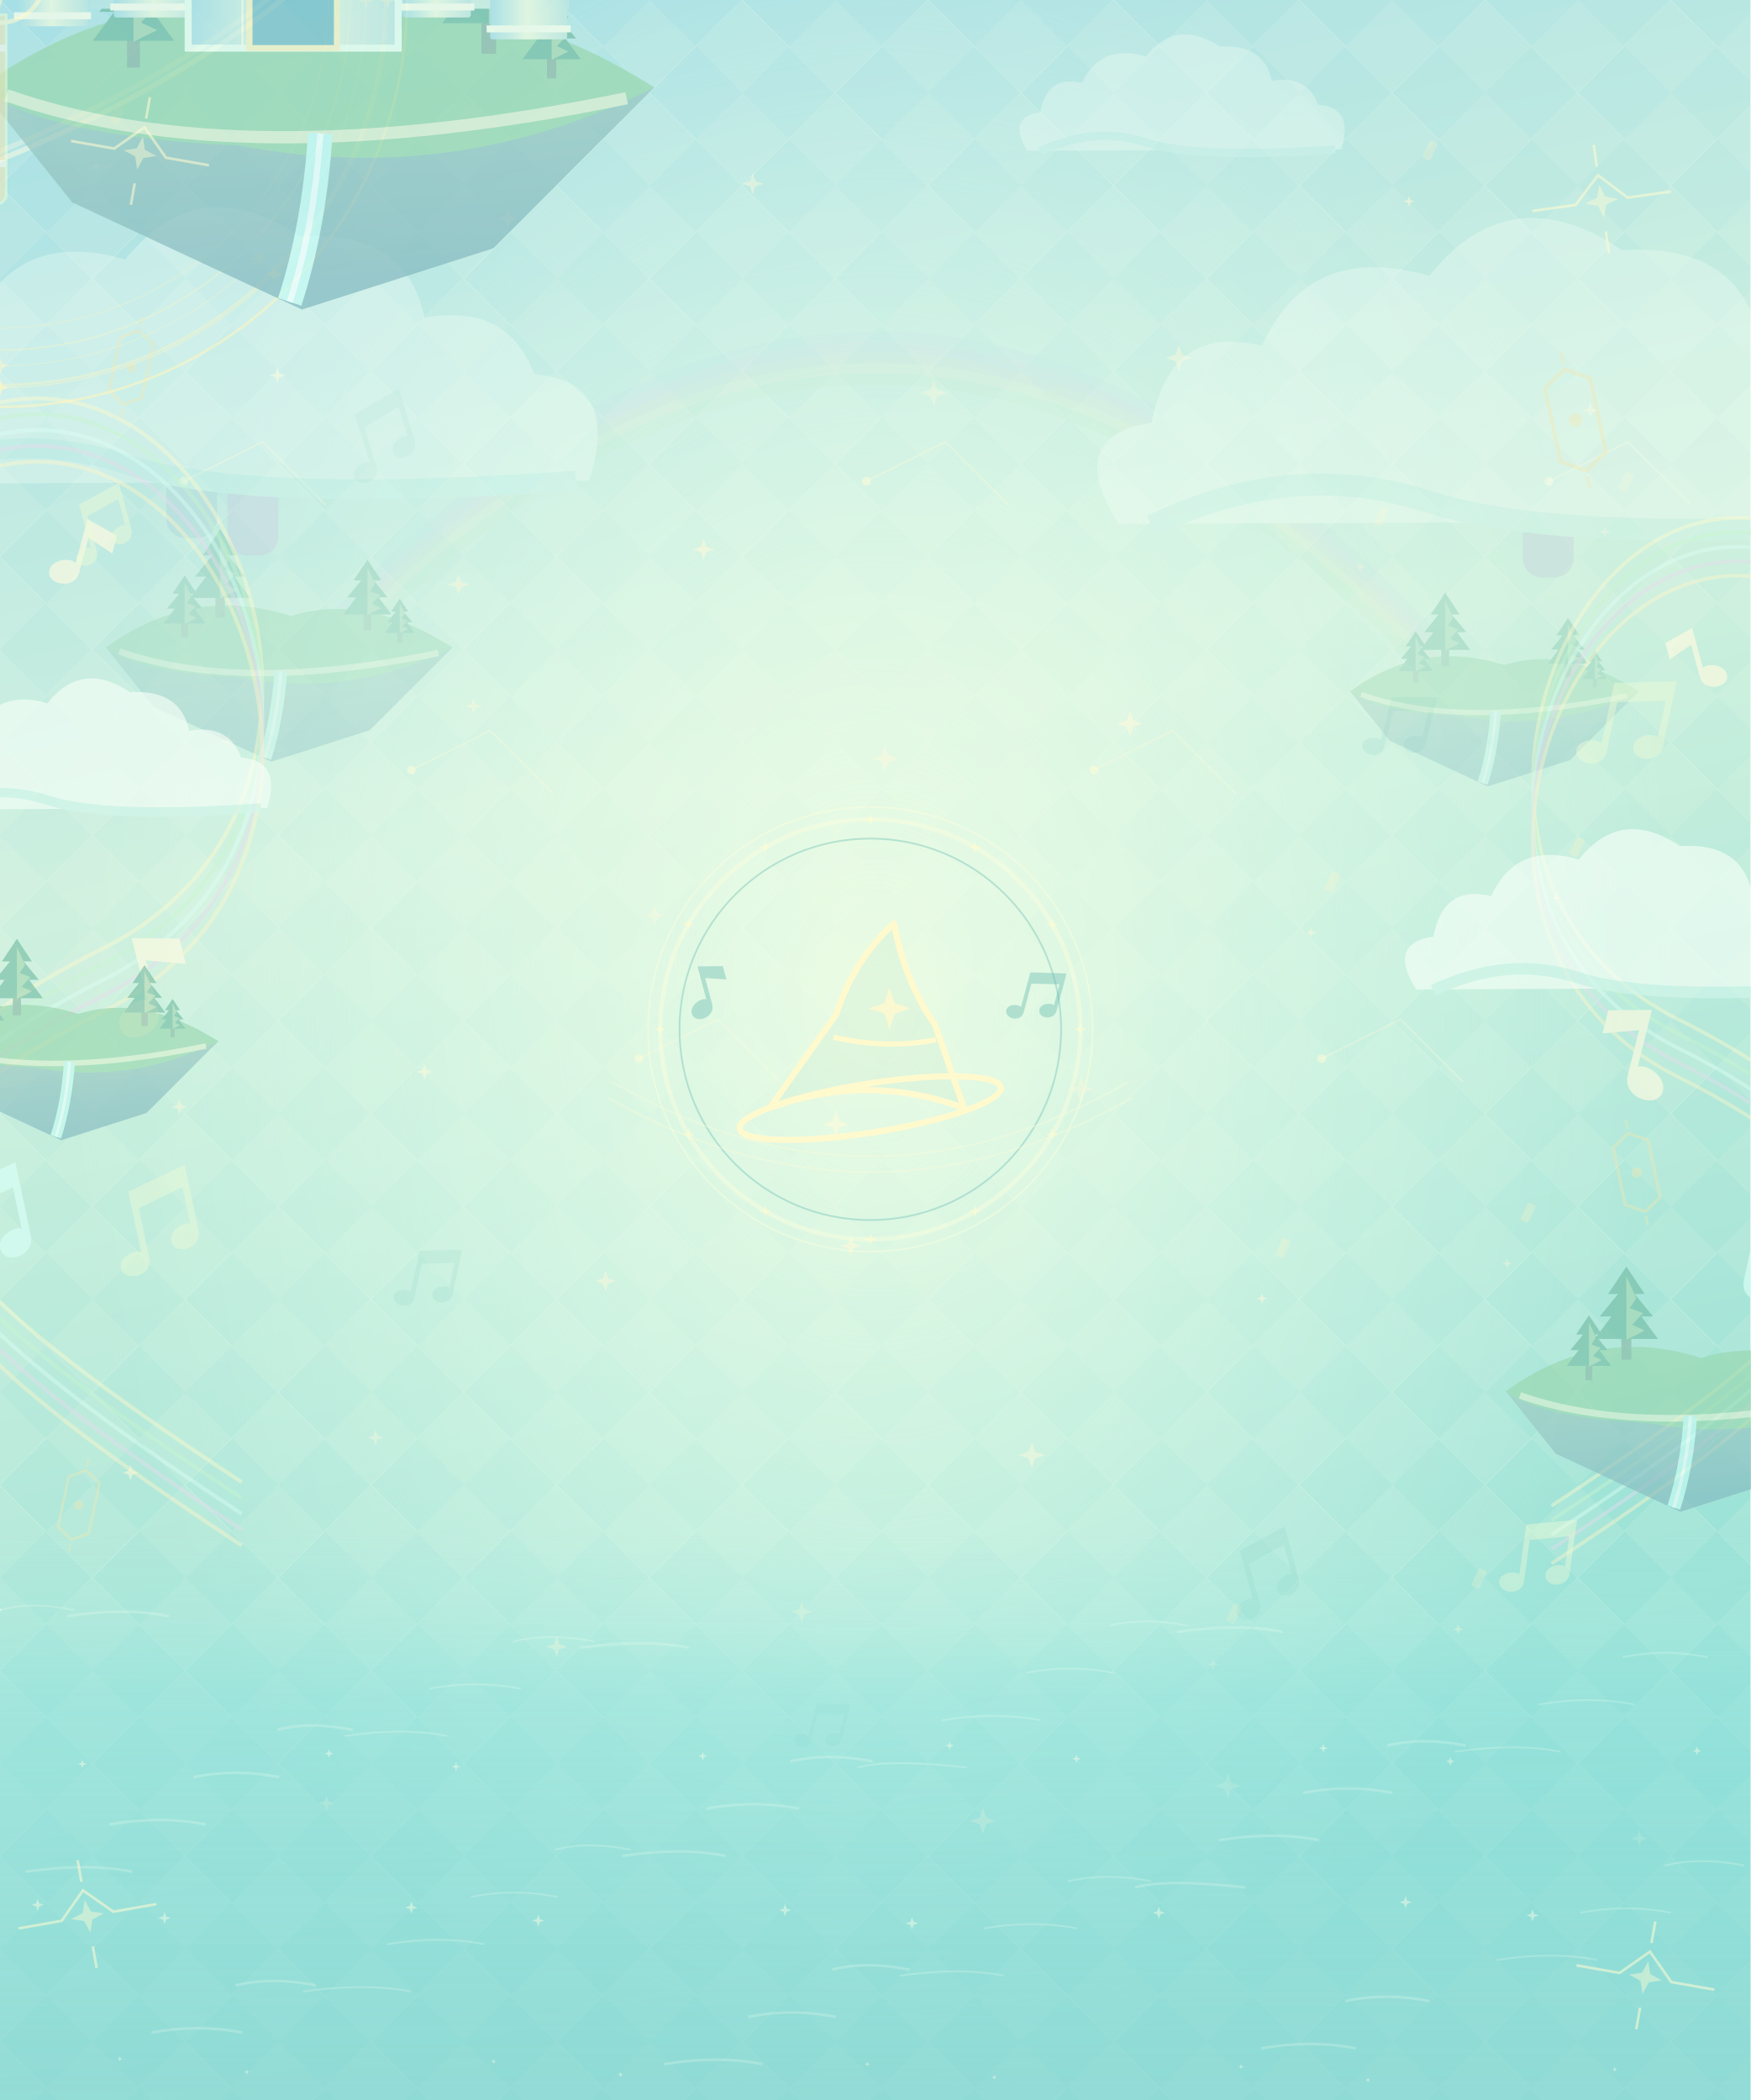
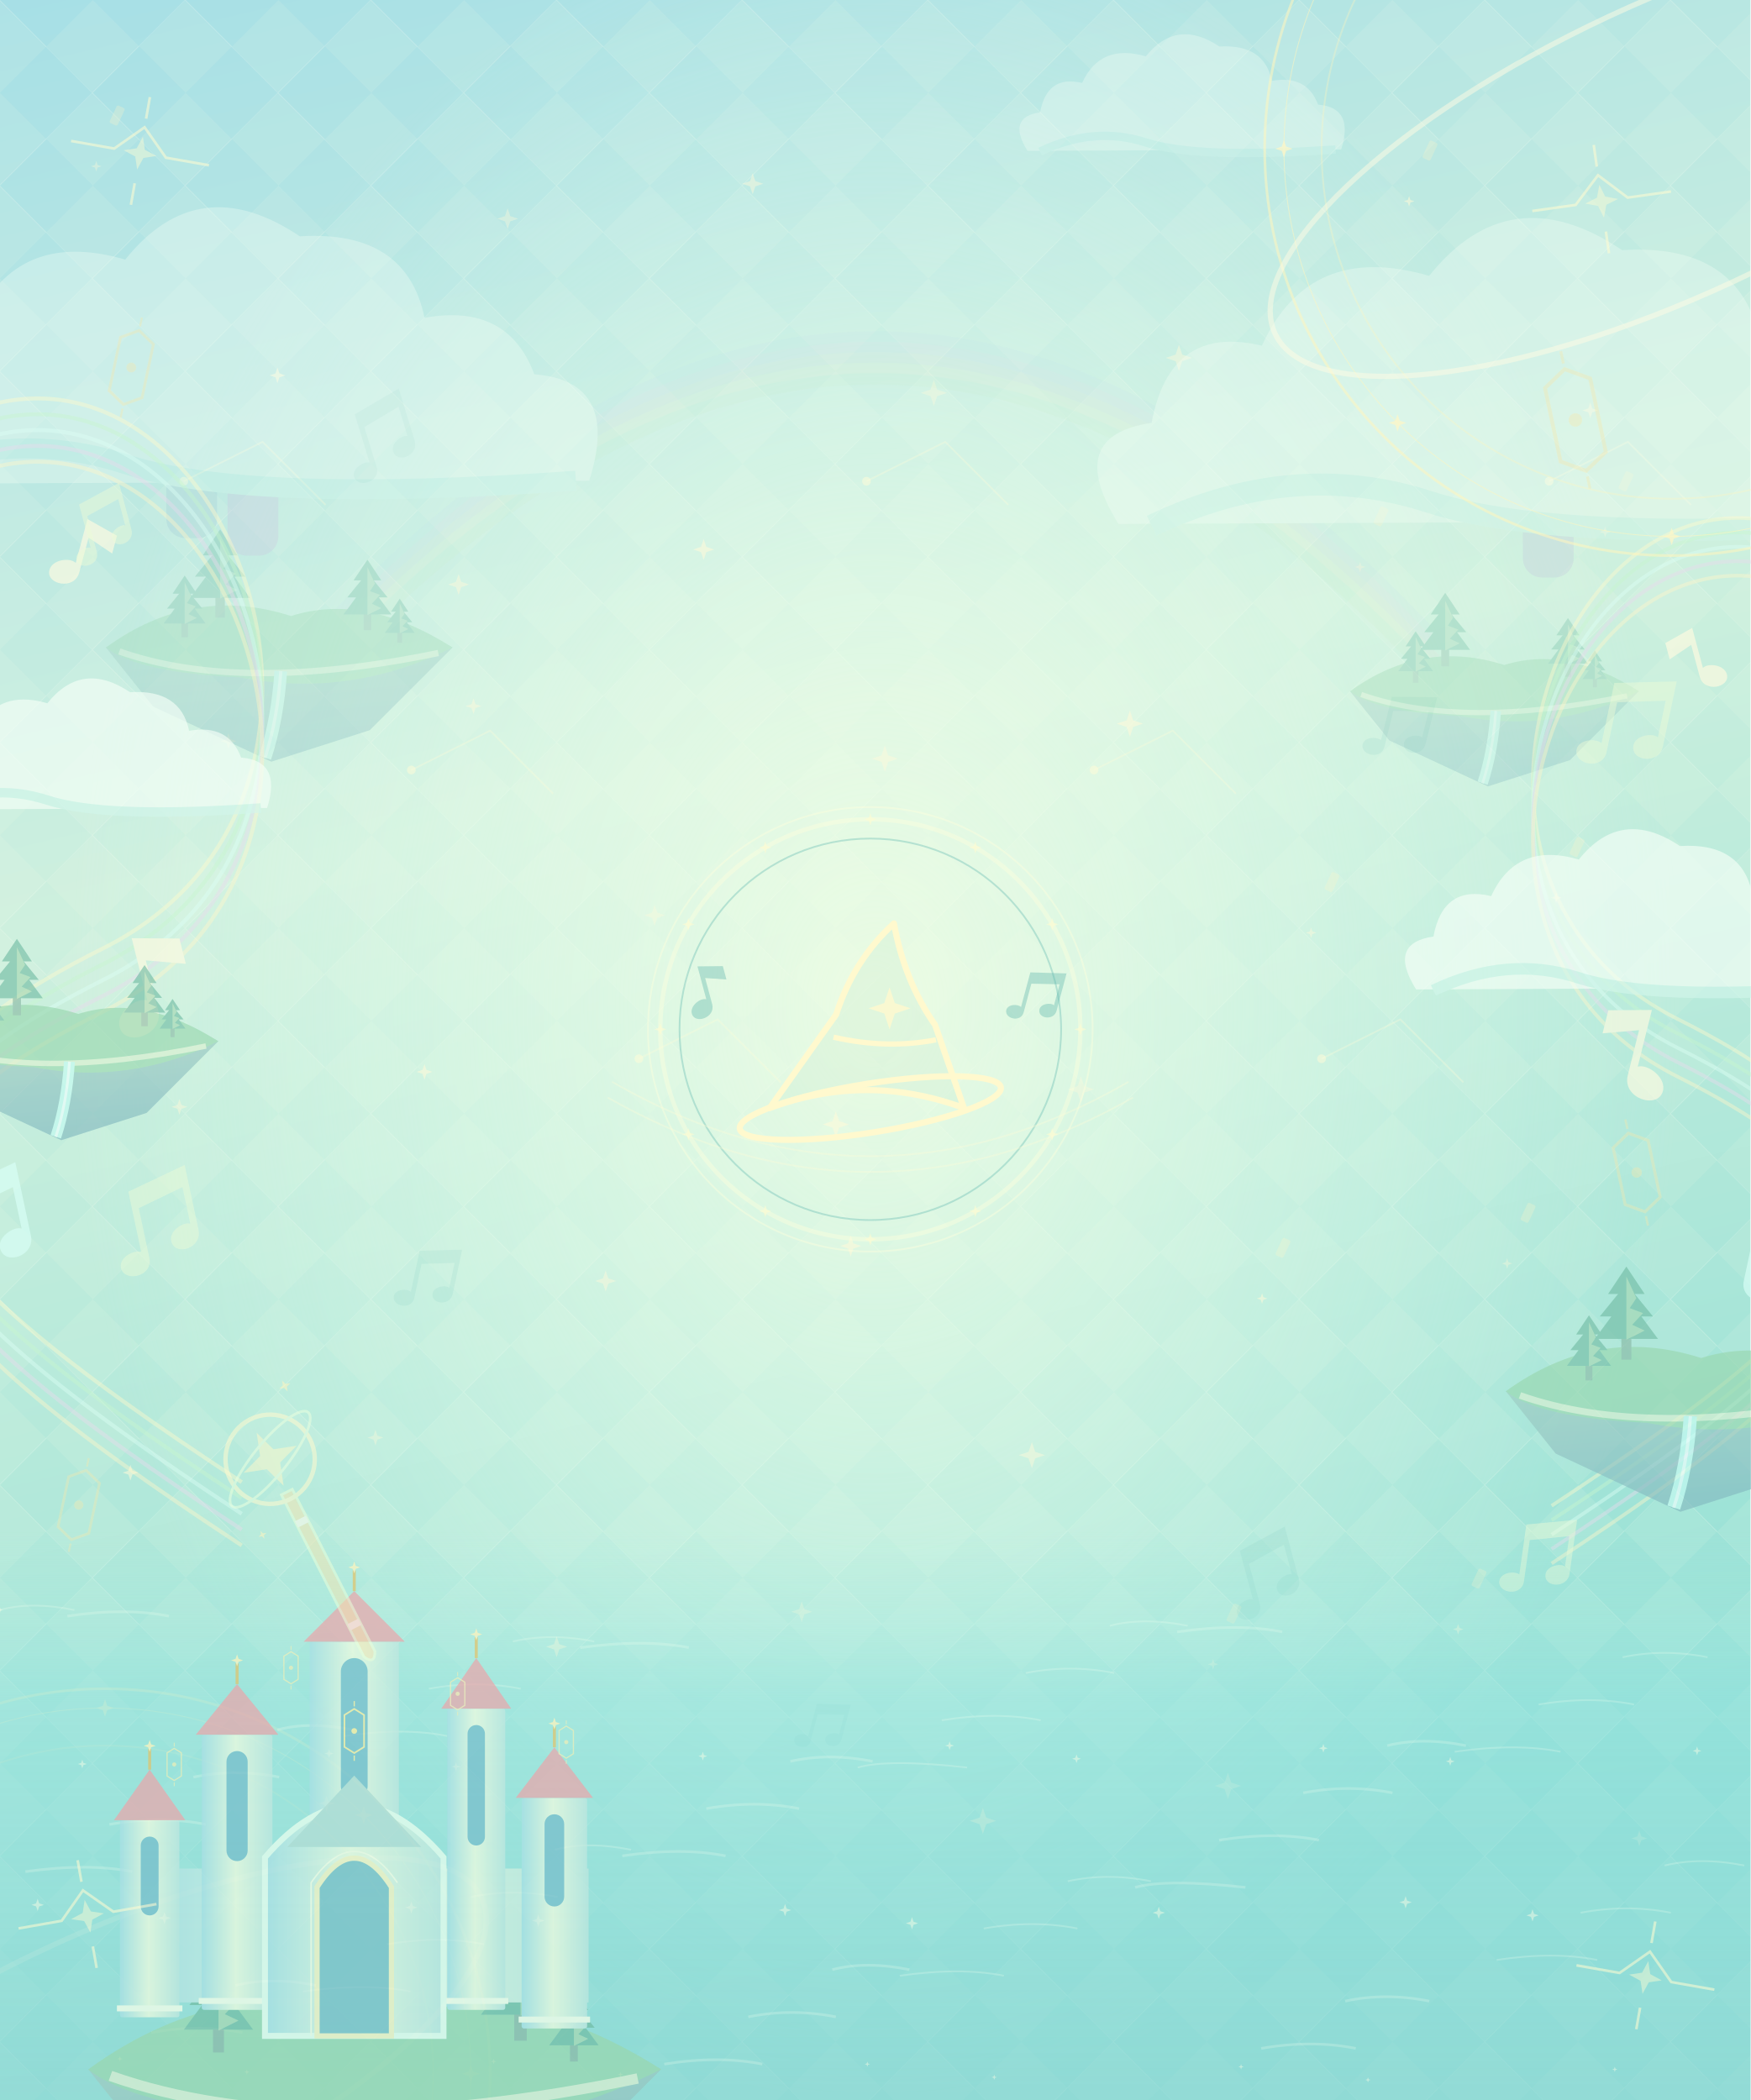
<svg xmlns="http://www.w3.org/2000/svg" viewBox="0 0 2000 2400">
  <defs>
    <linearGradient id="base" x1="0" y1="0" x2=".2" y2="1">
      <stop stop-color="#a6dfe6" />
      <stop offset=".43" stop-color="#cef0de" />
      <stop offset="1" stop-color="#91dfd5" />
    </linearGradient>
    <radialGradient id="haze">
      <stop stop-color="#f5ffe5" stop-opacity=".8" />
      <stop offset="1" stop-color="#e5fff0" stop-opacity="0" />
    </radialGradient>
    <linearGradient id="rock" x2=".2" y2="1">
      <stop stop-color="#a4cfc2" />
      <stop offset="1" stop-color="#82b8bf" />
    </linearGradient>
    <linearGradient id="wall" x2="1" y2="0">
      <stop stop-color="#a8dfe4" />
      <stop offset=".48" stop-color="#f2fcdf" />
      <stop offset="1" stop-color="#bfe7df" />
    </linearGradient>
    <linearGradient id="water" x2="0" y2="1">
      <stop stop-color="#b7f0e4" stop-opacity="0" />
      <stop offset=".3" stop-color="#93e3df" stop-opacity=".5" />
      <stop offset="1" stop-color="#8fd8d5" stop-opacity=".7" />
    </linearGradient>
    <pattern id="diamond" width="150" height="150" patternUnits="userSpaceOnUse" patternTransform="rotate(45)">
      <path d="M0 0H75V75H0ZM75 75H150V150H75Z" fill="#fffbe4" opacity=".09" />
      <path d="M0 0H150V150" fill="none" stroke="#fbfff1" stroke-width="1" opacity=".3" />
    </pattern>
    <g id="star">
      <path d="M0-20 5-5 20 0 5 5 0 20-5 5-20 0-5-5Z" />
    </g>
    <g id="note">
      <path d="M8-48V4C8 26-26 28-27 11-28-2-8-11 1-6V-60L40-50V-28L8-39Z" />
    </g>
    <g id="double-note">
      <path d="M-25-50 38-65V4C38 23 10 26 8 11 6-1 25-8 31-4V-43L-18-31V22C-18 41-47 42-49 27-50 15-32 10-25 14Z" />
    </g>
    <g id="tree">
      <path d="M-6 0V-55H6V0" fill="#8ab9a5" />
      <path d="M-38-25-18-52H-32L-10-79H-22L0-112 22-79H10L32-52H18L38-25Z" fill="#72bca4" />
      <path d="M0-100V-24L22-35 7-42 20-56 4-62 12-74Z" fill="#a6d7b2" />
    </g>
    <g id="rune">
      <path d="M0-54 24-39V39L0 54-24 39V-39Z" fill="none" stroke="currentColor" stroke-width="4" />
      <circle r="7" fill="currentColor" />
      <path d="M0-73V-60M0 60V73" stroke="currentColor" stroke-width="3" />
    </g>
  </defs>
  <g id="paper">
    <rect width="2000" height="2400" fill="url(#base)" />
    <rect width="2000" height="2400" fill="url(#diamond)" />
    <ellipse cx="1000" cy="1150" rx="920" ry="1250" fill="url(#haze)" />
  </g>
  <g id="pattern">
    <use href="#star" transform="translate(110 190) rotate(0) scale(0.3)" fill="#fff9d9" opacity="0.35" />
    <rect x="134" y="120" width="10" height="22" rx="2" fill="#faf4c8" opacity=".28" transform="rotate(25 134 120)" />
    <use href="#star" transform="translate(541 807) rotate(0) scale(0.45)" fill="#fff9d9" opacity="0.45" />
    <use href="#star" transform="translate(972 1424) rotate(0) scale(0.6)" fill="#fff9d9" opacity="0.55" />
    <use href="#star" transform="translate(1403 2041) rotate(0) scale(0.75)" fill="#fff9d9" opacity="0.35" />
    <use href="#star" transform="translate(1834 608) rotate(0) scale(0.3)" fill="#fff9d9" opacity="0.45" />
    <rect x="1858" y="538" width="10" height="22" rx="2" fill="#faf4c8" opacity=".28" transform="rotate(25 1858 538)" />
    <use href="#star" transform="translate(485 1225) rotate(0) scale(0.45)" fill="#fff9d9" opacity="0.55" />
    <use href="#star" transform="translate(916 1842) rotate(0) scale(0.6)" fill="#fff9d9" opacity="0.35" />
    <use href="#star" transform="translate(1347 409) rotate(0) scale(0.75)" fill="#fff9d9" opacity="0.45" />
    <use href="#star" transform="translate(1778 1026) rotate(0) scale(0.3)" fill="#fff9d9" opacity="0.55" />
    <rect x="1802" y="956" width="10" height="22" rx="2" fill="#faf4c8" opacity=".28" transform="rotate(25 1802 956)" />
    <use href="#star" transform="translate(429 1643) rotate(0) scale(0.45)" fill="#fff9d9" opacity="0.35" />
    <use href="#star" transform="translate(860 210) rotate(0) scale(0.6)" fill="#fff9d9" opacity="0.45" />
    <use href="#star" transform="translate(1291 827) rotate(0) scale(0.75)" fill="#fff9d9" opacity="0.55" />
    <use href="#star" transform="translate(1722 1444) rotate(0) scale(0.3)" fill="#fff9d9" opacity="0.35" />
    <rect x="1746" y="1374" width="10" height="22" rx="2" fill="#faf4c8" opacity=".28" transform="rotate(25 1746 1374)" />
    <use href="#star" transform="translate(373 2061) rotate(0) scale(0.45)" fill="#fff9d9" opacity="0.45" />
    <use href="#star" transform="translate(804 628) rotate(0) scale(0.6)" fill="#fff9d9" opacity="0.55" />
    <use href="#star" transform="translate(1235 1245) rotate(0) scale(0.75)" fill="#fff9d9" opacity="0.35" />
    <use href="#star" transform="translate(1666 1862) rotate(0) scale(0.3)" fill="#fff9d9" opacity="0.45" />
    <rect x="1690" y="1792" width="10" height="22" rx="2" fill="#faf4c8" opacity=".28" transform="rotate(25 1690 1792)" />
    <use href="#star" transform="translate(317 429) rotate(0) scale(0.45)" fill="#fff9d9" opacity="0.55" />
    <use href="#star" transform="translate(748 1046) rotate(0) scale(0.6)" fill="#fff9d9" opacity="0.35" />
    <use href="#star" transform="translate(1179 1663) rotate(0) scale(0.75)" fill="#fff9d9" opacity="0.45" />
    <use href="#star" transform="translate(1610 230) rotate(0) scale(0.3)" fill="#fff9d9" opacity="0.55" />
    <rect x="1634" y="160" width="10" height="22" rx="2" fill="#faf4c8" opacity=".28" transform="rotate(25 1634 160)" />
    <use href="#star" transform="translate(261 847) rotate(0) scale(0.45)" fill="#fff9d9" opacity="0.35" />
    <use href="#star" transform="translate(692 1464) rotate(0) scale(0.6)" fill="#fff9d9" opacity="0.45" />
    <use href="#star" transform="translate(1123 2081) rotate(0) scale(0.75)" fill="#fff9d9" opacity="0.55" />
    <use href="#star" transform="translate(1554 648) rotate(0) scale(0.3)" fill="#fff9d9" opacity="0.35" />
    <rect x="1578" y="578" width="10" height="22" rx="2" fill="#faf4c8" opacity=".28" transform="rotate(25 1578 578)" />
    <use href="#star" transform="translate(205 1265) rotate(0) scale(0.45)" fill="#fff9d9" opacity="0.45" />
    <use href="#star" transform="translate(636 1882) rotate(0) scale(0.6)" fill="#fff9d9" opacity="0.55" />
    <use href="#star" transform="translate(1067 449) rotate(0) scale(0.75)" fill="#fff9d9" opacity="0.35" />
    <use href="#star" transform="translate(1498 1066) rotate(0) scale(0.3)" fill="#fff9d9" opacity="0.45" />
    <rect x="1522" y="996" width="10" height="22" rx="2" fill="#faf4c8" opacity=".28" transform="rotate(25 1522 996)" />
    <use href="#star" transform="translate(149 1683) rotate(0) scale(0.45)" fill="#fff9d9" opacity="0.55" />
    <use href="#star" transform="translate(580 250) rotate(0) scale(0.6)" fill="#fff9d9" opacity="0.35" />
    <use href="#star" transform="translate(1011 867) rotate(0) scale(0.75)" fill="#fff9d9" opacity="0.45" />
    <use href="#star" transform="translate(1442 1484) rotate(0) scale(0.3)" fill="#fff9d9" opacity="0.55" />
    <rect x="1466" y="1414" width="10" height="22" rx="2" fill="#faf4c8" opacity=".28" transform="rotate(25 1466 1414)" />
    <use href="#star" transform="translate(1873 2101) rotate(0) scale(0.45)" fill="#fff9d9" opacity="0.35" />
    <use href="#star" transform="translate(524 668) rotate(0) scale(0.6)" fill="#fff9d9" opacity="0.45" />
    <use href="#star" transform="translate(955 1285) rotate(0) scale(0.75)" fill="#fff9d9" opacity="0.55" />
    <use href="#star" transform="translate(1386 1902) rotate(0) scale(0.3)" fill="#fff9d9" opacity="0.35" />
    <rect x="1410" y="1832" width="10" height="22" rx="2" fill="#faf4c8" opacity=".28" transform="rotate(25 1410 1832)" />
    <use href="#star" transform="translate(1817 469) rotate(0) scale(0.45)" fill="#fff9d9" opacity="0.45" />
    <use href="#double-note" transform="translate(440 510) rotate(-17) scale(0.9)" fill="#66b9b5" opacity=".12" />
    <use href="#double-note" transform="translate(1600 840) rotate(14) scale(0.8)" fill="#66b9b5" opacity=".12" />
    <use href="#double-note" transform="translate(490 1470) rotate(12) scale(0.75)" fill="#66b9b5" opacity=".12" />
    <use href="#double-note" transform="translate(1450 1810) rotate(-15) scale(0.9)" fill="#66b9b5" opacity=".12" />
    <use href="#double-note" transform="translate(940 1980) rotate(15) scale(0.6)" fill="#66b9b5" opacity=".12" />
    <path d="M210 550l90-45 72 72" fill="none" stroke="#fffbd7" stroke-width="2" opacity=".3" />
    <circle cx="210" cy="550" r="5" fill="#fffbd7" opacity=".5" />
    <path d="M470 880l90-45 72 72" fill="none" stroke="#fffbd7" stroke-width="2" opacity=".3" />
    <circle cx="470" cy="880" r="5" fill="#fffbd7" opacity=".5" />
    <path d="M730 1210l90-45 72 72" fill="none" stroke="#fffbd7" stroke-width="2" opacity=".3" />
    <circle cx="730" cy="1210" r="5" fill="#fffbd7" opacity=".5" />
    <path d="M990 550l90-45 72 72" fill="none" stroke="#fffbd7" stroke-width="2" opacity=".3" />
    <circle cx="990" cy="550" r="5" fill="#fffbd7" opacity=".5" />
    <path d="M1250 880l90-45 72 72" fill="none" stroke="#fffbd7" stroke-width="2" opacity=".3" />
    <circle cx="1250" cy="880" r="5" fill="#fffbd7" opacity=".5" />
    <path d="M1510 1210l90-45 72 72" fill="none" stroke="#fffbd7" stroke-width="2" opacity=".3" />
    <circle cx="1510" cy="1210" r="5" fill="#fffbd7" opacity=".5" />
    <path d="M1770 550l90-45 72 72" fill="none" stroke="#fffbd7" stroke-width="2" opacity=".3" />
    <circle cx="1770" cy="550" r="5" fill="#fffbd7" opacity=".5" />
  </g>
  <g id="atmosphere" opacity=".32">
    <g id="distant-rainbow" fill="none" opacity=".32">
      <path d="M360 730Q1000 40 1640 730" stroke="#b9d8ee" stroke-width="13" />
      <path d="M360 742Q1000 52 1640 742" stroke="#d6c9e8" stroke-width="13" />
      <path d="M360 754Q1000 64 1640 754" stroke="#f1d0d3" stroke-width="13" />
      <path d="M360 766Q1000 76 1640 766" stroke="#fff3bb" stroke-width="13" />
      <path d="M360 778Q1000 88 1640 778" stroke="#cbe8bd" stroke-width="13" />
    </g>
    <g id="garden-pillar-1740">
      <rect x="1740" y="360" width="58" height="300" rx="22" fill="#c2c8dc" />
      <ellipse cx="1769" cy="368" rx="29" ry="14" fill="#c4efc5" />
      <path d="M1757 405q12 18 24 0" fill="none" stroke="#86b6b5" stroke-width="4" stroke-linecap="round" />
    </g>
    <g id="garden-pillar-260">
      <rect x="260" y="425" width="58" height="210" rx="22" fill="#c8c7de" />
      <ellipse cx="289" cy="433" rx="29" ry="14" fill="#c4efc5" />
      <path d="M277 470q12 18 24 0" fill="none" stroke="#86b6b5" stroke-width="4" stroke-linecap="round" />
    </g>
    <g id="garden-pillar-190">
      <rect x="190" y="345" width="58" height="270" rx="22" fill="#a4ccd7" />
      <ellipse cx="219" cy="353" rx="29" ry="14" fill="#c4efc5" />
      <path d="M207 390q12 18 24 0" fill="none" stroke="#86b6b5" stroke-width="4" stroke-linecap="round" />
    </g>
    <g transform="translate(240 500) scale(1.9)">
      <path d="M-220 28Q-250-20-202-27Q-192-81-142-69Q-116-126-51-107Q-7-162 54-121Q118-125 129-72Q179-81 195-38Q247-34 228 26Z" fill="#f5fff7" />
      <path d="M-202 29Q-125-8-51 16T220 26" fill="none" stroke="#d1f6eb" stroke-width="12" />
    </g>
    <g transform="translate(1740 540) scale(2.1)">
      <path d="M-220 28Q-250-20-202-27Q-192-81-142-69Q-116-126-51-107Q-7-162 54-121Q118-125 129-72Q179-81 195-38Q247-34 228 26Z" fill="#f5fff7" />
      <path d="M-202 29Q-125-8-51 16T220 26" fill="none" stroke="#d1f6eb" stroke-width="12" />
    </g>
    <g transform="translate(1350 150) scale(0.8)">
      <path d="M-220 28Q-250-20-202-27Q-192-81-142-69Q-116-126-51-107Q-7-162 54-121Q118-125 129-72Q179-81 195-38Q247-34 228 26Z" fill="#f5fff7" />
      <path d="M-202 29Q-125-8-51 16T220 26" fill="none" stroke="#d1f6eb" stroke-width="12" />
    </g>
    <g transform="translate(310 740) scale(0.9)">
      <path d="M-210 0Q-95-25 10-20Q160-42 230 0L125 105 0 145-150 75Z" fill="url(#rock)" />
      <path d="M-210 0Q-100-80 25-40Q120-70 230 0Q100 65-40 38Q-170 32-210 0Z" fill="#98d7ae" />
      <path d="M-193 5Q-40 59 212 7" fill="none" stroke="#dbefd0" stroke-width="8" />
      <use href="#tree" transform="translate(-110 -13) rotate(0) scale(0.7)" />
      <use href="#tree" transform="translate(-65 -38) rotate(0) scale(1)" />
      <use href="#tree" transform="translate(122 -22) rotate(0) scale(0.8)" />
      <use href="#tree" transform="translate(163 -6) rotate(0) scale(0.5)" />
      <path d="M12 30Q8 91-8 140" fill="none" stroke="#c4faf2" stroke-width="16" />
      <path d="M12 30Q8 91-8 140" fill="none" stroke="#f0ffff" stroke-width="4" />
    </g>
    <g transform="translate(1700 790) scale(0.75)">
      <path d="M-210 0Q-95-25 10-20Q160-42 230 0L125 105 0 145-150 75Z" fill="url(#rock)" />
      <path d="M-210 0Q-100-80 25-40Q120-70 230 0Q100 65-40 38Q-170 32-210 0Z" fill="#98d7ae" />
      <path d="M-193 5Q-40 59 212 7" fill="none" stroke="#dbefd0" stroke-width="8" />
      <use href="#tree" transform="translate(-110 -13) rotate(0) scale(0.7)" />
      <use href="#tree" transform="translate(-65 -38) rotate(0) scale(1)" />
      <use href="#tree" transform="translate(122 -22) rotate(0) scale(0.8)" />
      <use href="#tree" transform="translate(163 -6) rotate(0) scale(0.5)" />
      <path d="M12 30Q8 91-8 140" fill="none" stroke="#c4faf2" stroke-width="16" />
      <path d="M12 30Q8 91-8 140" fill="none" stroke="#f0ffff" stroke-width="4" />
    </g>
  </g>
  <g id="ribbons" opacity=".66">
    <g transform="translate(5 530) scale(1.13 1.13)">
      <path d="M-120 0C180 -260 440 320 100 490S-110 800 240 1030" fill="none" stroke="#fff9cb" stroke-width="4" opacity=".65" />
      <path d="M-120 16C180 -244 440 336 100 506S-110 816 240 1046" fill="none" stroke="#c6f6cd" stroke-width="4" opacity=".65" />
      <path d="M-120 32C180 -228 440 352 100 522S-110 832 240 1062" fill="none" stroke="#dcfff5" stroke-width="4" opacity=".65" />
      <path d="M-120 48C180 -212 440 368 100 538S-110 848 240 1078" fill="none" stroke="#e8d9ed" stroke-width="4" opacity=".65" />
      <path d="M-120 64C180 -196 440 384 100 554S-110 864 240 1094" fill="none" stroke="#fff5c7" stroke-width="4" opacity=".65" />
      <use href="#note" transform="translate(70 105) rotate(15) scale(0.85)" fill="#fffbe0" />
      <use href="#note" transform="translate(145 550) rotate(-14) scale(1.2)" fill="#fffbe0" />
      <use href="#double-note" transform="translate(-15 785) rotate(-12) scale(1.1)" fill="#d9fff7" />
    </g>
    <g transform="translate(2020 660) scale(-1.03 1.03)">
      <path d="M-120 0C180 -260 440 320 100 490S-110 800 240 1030" fill="none" stroke="#fff9cb" stroke-width="4" opacity=".65" />
      <path d="M-120 16C180 -244 440 336 100 506S-110 816 240 1046" fill="none" stroke="#c6f6cd" stroke-width="4" opacity=".65" />
      <path d="M-120 32C180 -228 440 352 100 522S-110 832 240 1062" fill="none" stroke="#dcfff5" stroke-width="4" opacity=".65" />
      <path d="M-120 48C180 -212 440 368 100 538S-110 848 240 1078" fill="none" stroke="#e8d9ed" stroke-width="4" opacity=".65" />
      <path d="M-120 64C180 -196 440 384 100 554S-110 864 240 1094" fill="none" stroke="#fff5c7" stroke-width="4" opacity=".65" />
      <use href="#note" transform="translate(70 105) rotate(15) scale(0.85)" fill="#fffbe0" />
      <use href="#note" transform="translate(145 550) rotate(-14) scale(1.2)" fill="#fffbe0" />
      <use href="#double-note" transform="translate(-15 785) rotate(-12) scale(1.1)" fill="#d9fff7" />
    </g>
  </g>
  <g id="edge-magic" opacity=".64">
    <g id="floating-note-120">
      <use href="#double-note" transform="translate(120 610) rotate(-15) scale(0.8)" fill="#edfbd7" opacity=".72" />
    </g>
    <g id="floating-note-1860">
      <use href="#double-note" transform="translate(1860 840) rotate(12) scale(1.1)" fill="#edfbd7" opacity=".72" />
    </g>
    <g id="floating-note-185">
      <use href="#double-note" transform="translate(185 1410) rotate(-12) scale(1.1)" fill="#edfbd7" opacity=".72" />
    </g>
    <g id="floating-note-1760">
      <use href="#double-note" transform="translate(1760 1790) rotate(8) scale(0.9)" fill="#edfbd7" opacity=".72" />
    </g>
    <use href="#rune" transform="translate(150 420) rotate(12) scale(0.8)" color="#f7e9ac" opacity=".58" />
    <use href="#rune" transform="translate(1800 480) rotate(-12) scale(1.1)" color="#f7e9ac" opacity=".58" />
    <use href="#rune" transform="translate(90 1720) rotate(12) scale(0.75)" color="#f7e9ac" opacity=".58" />
    <use href="#rune" transform="translate(1870 1340) rotate(-12) scale(0.85)" color="#f7e9ac" opacity=".58" />
    <g transform="translate(70 1190) scale(0.78)">
      <path d="M-210 0Q-95-25 10-20Q160-42 230 0L125 105 0 145-150 75Z" fill="url(#rock)" />
      <path d="M-210 0Q-100-80 25-40Q120-70 230 0Q100 65-40 38Q-170 32-210 0Z" fill="#98d7ae" />
      <path d="M-193 5Q-40 59 212 7" fill="none" stroke="#dbefd0" stroke-width="8" />
      <use href="#tree" transform="translate(-110 -13) rotate(0) scale(0.7)" />
      <use href="#tree" transform="translate(-65 -38) rotate(0) scale(1)" />
      <use href="#tree" transform="translate(122 -22) rotate(0) scale(0.8)" />
      <use href="#tree" transform="translate(163 -6) rotate(0) scale(0.5)" />
      <path d="M12 30Q8 91-8 140" fill="none" stroke="#c4faf2" stroke-width="16" />
      <path d="M12 30Q8 91-8 140" fill="none" stroke="#f0ffff" stroke-width="4" />
    </g>
    <g transform="translate(1920 1590) scale(0.95)">
      <path d="M-210 0Q-95-25 10-20Q160-42 230 0L125 105 0 145-150 75Z" fill="url(#rock)" />
      <path d="M-210 0Q-100-80 25-40Q120-70 230 0Q100 65-40 38Q-170 32-210 0Z" fill="#98d7ae" />
      <path d="M-193 5Q-40 59 212 7" fill="none" stroke="#dbefd0" stroke-width="8" />
      <use href="#tree" transform="translate(-110 -13) rotate(0) scale(0.7)" />
      <use href="#tree" transform="translate(-65 -38) rotate(0) scale(1)" />
      <use href="#tree" transform="translate(122 -22) rotate(0) scale(0.8)" />
      <use href="#tree" transform="translate(163 -6) rotate(0) scale(0.5)" />
      <path d="M12 30Q8 91-8 140" fill="none" stroke="#c4faf2" stroke-width="16" />
      <path d="M12 30Q8 91-8 140" fill="none" stroke="#f0ffff" stroke-width="4" />
    </g>
    <g transform="translate(100 900) scale(0.9)">
      <path d="M-220 28Q-250-20-202-27Q-192-81-142-69Q-116-126-51-107Q-7-162 54-121Q118-125 129-72Q179-81 195-38Q247-34 228 26Z" fill="#f5fff7" />
      <path d="M-202 29Q-125-8-51 16T220 26" fill="none" stroke="#d1f6eb" stroke-width="12" />
    </g>
    <g transform="translate(1860 1100) scale(1.1)">
      <path d="M-220 28Q-250-20-202-27Q-192-81-142-69Q-116-126-51-107Q-7-162 54-121Q118-125 129-72Q179-81 195-38Q247-34 228 26Z" fill="#f5fff7" />
      <path d="M-202 29Q-125-8-51 16T220 26" fill="none" stroke="#d1f6eb" stroke-width="12" />
    </g>
  </g>
  <g id="emblems" transform="translate(-5.61 -23.65)">
    <circle cx="1000" cy="1200" r="254" fill="none" stroke="#ffffdc" stroke-width="2" opacity=".4" />
    <circle cx="1000" cy="1200" r="240" fill="none" stroke="#ffffdc" stroke-width="5" opacity=".4" />
    <circle cx="1000" cy="1200" r="218" fill="none" stroke="#6cbeb5" stroke-width="2" opacity=".4" />
    <use href="#star" transform="translate(1240.0 1200.0) rotate(0) scale(0.35)" fill="#fffbd0" opacity="0.58" />
    <use href="#star" transform="translate(1207.85 1320.0) rotate(0) scale(0.35)" fill="#fffbd0" opacity="0.58" />
    <use href="#star" transform="translate(1120.0 1407.85) rotate(0) scale(0.35)" fill="#fffbd0" opacity="0.58" />
    <use href="#star" transform="translate(1000.0 1440.0) rotate(0) scale(0.35)" fill="#fffbd0" opacity="0.58" />
    <use href="#star" transform="translate(880.0 1407.85) rotate(0) scale(0.35)" fill="#fffbd0" opacity="0.58" />
    <use href="#star" transform="translate(792.15 1320.0) rotate(0) scale(0.35)" fill="#fffbd0" opacity="0.58" />
    <use href="#star" transform="translate(760.0 1200.0) rotate(0) scale(0.35)" fill="#fffbd0" opacity="0.58" />
    <use href="#star" transform="translate(792.15 1080.0) rotate(0) scale(0.35)" fill="#fffbd0" opacity="0.58" />
    <use href="#star" transform="translate(880.0 992.15) rotate(0) scale(0.35)" fill="#fffbd0" opacity="0.58" />
    <use href="#star" transform="translate(1000.0 960.0) rotate(0) scale(0.35)" fill="#fffbd0" opacity="0.58" />
    <use href="#star" transform="translate(1120.0 992.15) rotate(0) scale(0.35)" fill="#fffbd0" opacity="0.58" />
    <use href="#star" transform="translate(1207.85 1080.0) rotate(0) scale(0.35)" fill="#fffbd0" opacity="0.58" />
    <path d="M885 1290Q996 1249 1107 1290L1074 1195Q1039 1145 1027 1079Q981 1121 961 1183Z" fill="#c4e9cd" fill-opacity=".25" stroke="#fff9ce" stroke-width="7" stroke-linejoin="round" />
    <ellipse cx="1000" cy="1290" rx="151" ry="28" fill="none" stroke="#fff9ce" stroke-width="7" transform="rotate(-9 1000 1290)" />
    <path d="M958 1209Q1019 1223 1075 1212" fill="none" stroke="#fff9ce" stroke-width="6" />
    <use href="#star" transform="translate(1022 1176) rotate(0) scale(1.2)" fill="#fff9ce" opacity="0.8" />
    <use href="#note" transform="translate(813 1170) rotate(-15) scale(0.72)" fill="#65b8ae" opacity=".4" />
    <use href="#double-note" transform="translate(1190 1170) rotate(15) scale(0.64)" fill="#65b8ae" opacity=".4" />
    <path d="M705 1260Q1000 1430 1295 1260M700 1278Q1000 1448 1300 1278" fill="none" stroke="#fbfbd8" stroke-width="2" opacity=".35" />
  </g>
-   <g id="sky-orbit">
+   <g id="sky-orbit" transform="translate(1910 170)">
    <circle cx="0" cy="0" r="465" fill="none" stroke="#fff5be" stroke-width="3" opacity="0.55" />
    <circle cx="0" cy="0" r="443" fill="none" stroke="#fff5be" stroke-width="1" opacity="0.55" />
    <circle cx="0" cy="0" r="400" fill="none" stroke="#fff5be" stroke-width="2" opacity="0.32" />
    <ellipse cx="0" cy="0" rx="500" ry="167.4" fill="none" stroke="#fffbe3" stroke-width="6" transform="rotate(-25)" opacity=".5" />
    <use href="#star" transform="translate(443.0 0.0) rotate(0) scale(0.5)" fill="#fff6c6" opacity="0.7" />
    <use href="#star" transform="translate(313.25 313.25) rotate(0) scale(0.5)" fill="#fff6c6" opacity="0.7" />
    <use href="#star" transform="translate(0.0 443.0) rotate(0) scale(0.5)" fill="#fff6c6" opacity="0.7" />
    <use href="#star" transform="translate(-313.25 313.25) rotate(0) scale(0.5)" fill="#fff6c6" opacity="0.7" />
    <use href="#star" transform="translate(-443.0 0.0) rotate(0) scale(0.5)" fill="#fff6c6" opacity="0.7" />
    <use href="#star" transform="translate(-313.25 -313.25) rotate(0) scale(0.5)" fill="#fff6c6" opacity="0.7" />
    <use href="#star" transform="translate(-0.0 -443.0) rotate(0) scale(0.5)" fill="#fff6c6" opacity="0.7" />
    <use href="#star" transform="translate(313.25 -313.25) rotate(0) scale(0.5)" fill="#fff6c6" opacity="0.7" />
  </g>
-   <g id="water-orbit" opacity=".65">
+   <g id="water-orbit" transform="translate(120 2370)" opacity=".65">
    <circle cx="0" cy="0" r="440" fill="none" stroke="#fff5be" stroke-width="3" opacity="0.55" />
    <circle cx="0" cy="0" r="418" fill="none" stroke="#fff5be" stroke-width="1" opacity="0.55" />
    <circle cx="0" cy="0" r="375" fill="none" stroke="#fff5be" stroke-width="2" opacity="0.32" />
    <ellipse cx="0" cy="0" rx="475" ry="158.4" fill="none" stroke="#fffbe3" stroke-width="6" transform="rotate(-25)" opacity=".5" />
    <use href="#star" transform="translate(418.0 0.0) rotate(0) scale(0.5)" fill="#fff6c6" opacity="0.7" />
    <use href="#star" transform="translate(295.57 295.57) rotate(0) scale(0.5)" fill="#fff6c6" opacity="0.7" />
    <use href="#star" transform="translate(0.0 418.0) rotate(0) scale(0.5)" fill="#fff6c6" opacity="0.7" />
    <use href="#star" transform="translate(-295.57 295.57) rotate(0) scale(0.5)" fill="#fff6c6" opacity="0.7" />
    <use href="#star" transform="translate(-418.0 0.0) rotate(0) scale(0.5)" fill="#fff6c6" opacity="0.7" />
    <use href="#star" transform="translate(-295.57 -295.57) rotate(0) scale(0.5)" fill="#fff6c6" opacity="0.7" />
    <use href="#star" transform="translate(-0.0 -418.0) rotate(0) scale(0.5)" fill="#fff6c6" opacity="0.7" />
    <use href="#star" transform="translate(295.57 -295.57) rotate(0) scale(0.5)" fill="#fff6c6" opacity="0.7" />
  </g>
  <g id="lagoon">
    <rect x="0" y="1750" width="2000" height="650" fill="url(#water)" />
    <path d="M0 1840q35-10 85 0" fill="none" stroke="#effff0" stroke-width="2" opacity=".24" />
    <path d="M317 1977q36-10 86 0" fill="none" stroke="#effff0" stroke-width="3" opacity=".24" />
    <path d="M634 2114q37-10 87 0" fill="none" stroke="#effff0" stroke-width="2" opacity=".24" />
    <path d="M951 2251q38-10 88 0" fill="none" stroke="#effff0" stroke-width="3" opacity=".24" />
    <path d="M1268 1858q39-10 89 0" fill="none" stroke="#effff0" stroke-width="2" opacity=".24" />
    <path d="M1585 1995q40-10 90 0" fill="none" stroke="#effff0" stroke-width="3" opacity=".24" />
    <path d="M1902 2132q41-10 91 0" fill="none" stroke="#effff0" stroke-width="2" opacity=".24" />
    <path d="M269 2269q42-10 92 0" fill="none" stroke="#effff0" stroke-width="3" opacity=".24" />
    <path d="M586 1876q43-10 93 0" fill="none" stroke="#effff0" stroke-width="2" opacity=".24" />
    <path d="M903 2013q44-10 94 0" fill="none" stroke="#effff0" stroke-width="3" opacity=".24" />
    <path d="M1220 2150q45-10 95 0" fill="none" stroke="#effff0" stroke-width="2" opacity=".24" />
    <path d="M1537 2287q46-10 96 0" fill="none" stroke="#effff0" stroke-width="3" opacity=".24" />
    <path d="M1854 1894q47-10 97 0" fill="none" stroke="#effff0" stroke-width="2" opacity=".24" />
    <path d="M221 2031q48-10 98 0" fill="none" stroke="#effff0" stroke-width="3" opacity=".24" />
    <path d="M538 2168q49-10 99 0" fill="none" stroke="#effff0" stroke-width="2" opacity=".24" />
    <path d="M855 2305q50-10 100 0" fill="none" stroke="#effff0" stroke-width="3" opacity=".24" />
    <path d="M1172 1912q51-10 101 0" fill="none" stroke="#effff0" stroke-width="2" opacity=".24" />
    <path d="M1489 2049q52-10 102 0" fill="none" stroke="#effff0" stroke-width="3" opacity=".24" />
    <path d="M1806 2186q53-10 103 0" fill="none" stroke="#effff0" stroke-width="2" opacity=".24" />
    <path d="M173 2323q54-10 104 0" fill="none" stroke="#effff0" stroke-width="3" opacity=".24" />
    <path d="M490 1930q55-10 105 0" fill="none" stroke="#effff0" stroke-width="2" opacity=".24" />
    <path d="M807 2067q56-10 106 0" fill="none" stroke="#effff0" stroke-width="3" opacity=".24" />
    <path d="M1124 2204q57-10 107 0" fill="none" stroke="#effff0" stroke-width="2" opacity=".24" />
    <path d="M1441 2341q58-10 108 0" fill="none" stroke="#effff0" stroke-width="3" opacity=".24" />
    <path d="M1758 1948q59-10 109 0" fill="none" stroke="#effff0" stroke-width="2" opacity=".24" />
    <path d="M125 2085q60-10 110 0" fill="none" stroke="#effff0" stroke-width="3" opacity=".24" />
    <path d="M442 2222q61-10 111 0" fill="none" stroke="#effff0" stroke-width="2" opacity=".24" />
    <path d="M759 2359q62-10 112 0" fill="none" stroke="#effff0" stroke-width="3" opacity=".24" />
    <path d="M1076 1966q63-10 113 0" fill="none" stroke="#effff0" stroke-width="2" opacity=".24" />
    <path d="M1393 2103q64-10 114 0" fill="none" stroke="#effff0" stroke-width="3" opacity=".24" />
    <path d="M1710 2240q65-10 115 0" fill="none" stroke="#effff0" stroke-width="2" opacity=".24" />
    <path d="M77 1847q66-10 116 0" fill="none" stroke="#effff0" stroke-width="3" opacity=".24" />
    <path d="M394 1984q67-10 117 0" fill="none" stroke="#effff0" stroke-width="2" opacity=".24" />
    <path d="M711 2121q68-10 118 0" fill="none" stroke="#effff0" stroke-width="3" opacity=".24" />
    <path d="M1028 2258q69-10 119 0" fill="none" stroke="#effff0" stroke-width="2" opacity=".24" />
    <path d="M1345 1865q70-10 120 0" fill="none" stroke="#effff0" stroke-width="3" opacity=".24" />
    <path d="M1662 2002q71-10 121 0" fill="none" stroke="#effff0" stroke-width="2" opacity=".24" />
    <path d="M29 2139q72-10 122 0" fill="none" stroke="#effff0" stroke-width="3" opacity=".24" />
    <path d="M346 2276q73-10 123 0" fill="none" stroke="#effff0" stroke-width="2" opacity=".24" />
    <path d="M663 1883q74-10 124 0" fill="none" stroke="#effff0" stroke-width="3" opacity=".24" />
    <path d="M980 2020q35-10 125 0" fill="none" stroke="#effff0" stroke-width="2" opacity=".24" />
    <path d="M1297 2157q36-10 126 0" fill="none" stroke="#effff0" stroke-width="3" opacity=".24" />
    <use href="#star" transform="translate(0 1840) rotate(0) scale(0.15)" fill="#ffffe6" opacity="0.45" />
    <use href="#star" transform="translate(521 2019) rotate(0) scale(0.25)" fill="#ffffe6" opacity="0.45" />
    <use href="#star" transform="translate(1042 2198) rotate(0) scale(0.35)" fill="#ffffe6" opacity="0.45" />
    <use href="#star" transform="translate(1563 2377) rotate(0) scale(0.15)" fill="#ffffe6" opacity="0.45" />
    <use href="#star" transform="translate(94 2016) rotate(0) scale(0.25)" fill="#ffffe6" opacity="0.45" />
    <use href="#star" transform="translate(615 2195) rotate(0) scale(0.35)" fill="#ffffe6" opacity="0.45" />
    <use href="#star" transform="translate(1136 2374) rotate(0) scale(0.15)" fill="#ffffe6" opacity="0.45" />
    <use href="#star" transform="translate(1657 2013) rotate(0) scale(0.25)" fill="#ffffe6" opacity="0.45" />
    <use href="#star" transform="translate(188 2192) rotate(0) scale(0.35)" fill="#ffffe6" opacity="0.45" />
    <use href="#star" transform="translate(709 2371) rotate(0) scale(0.15)" fill="#ffffe6" opacity="0.45" />
    <use href="#star" transform="translate(1230 2010) rotate(0) scale(0.25)" fill="#ffffe6" opacity="0.45" />
    <use href="#star" transform="translate(1751 2189) rotate(0) scale(0.35)" fill="#ffffe6" opacity="0.45" />
    <use href="#star" transform="translate(282 2368) rotate(0) scale(0.15)" fill="#ffffe6" opacity="0.45" />
    <use href="#star" transform="translate(803 2007) rotate(0) scale(0.25)" fill="#ffffe6" opacity="0.45" />
    <use href="#star" transform="translate(1324 2186) rotate(0) scale(0.35)" fill="#ffffe6" opacity="0.45" />
    <use href="#star" transform="translate(1845 2365) rotate(0) scale(0.15)" fill="#ffffe6" opacity="0.45" />
    <use href="#star" transform="translate(376 2004) rotate(0) scale(0.25)" fill="#ffffe6" opacity="0.45" />
    <use href="#star" transform="translate(897 2183) rotate(0) scale(0.35)" fill="#ffffe6" opacity="0.45" />
    <use href="#star" transform="translate(1418 2362) rotate(0) scale(0.15)" fill="#ffffe6" opacity="0.45" />
    <use href="#star" transform="translate(1939 2001) rotate(0) scale(0.25)" fill="#ffffe6" opacity="0.45" />
    <use href="#star" transform="translate(470 2180) rotate(0) scale(0.35)" fill="#ffffe6" opacity="0.45" />
    <use href="#star" transform="translate(991 2359) rotate(0) scale(0.15)" fill="#ffffe6" opacity="0.45" />
    <use href="#star" transform="translate(1512 1998) rotate(0) scale(0.25)" fill="#ffffe6" opacity="0.45" />
    <use href="#star" transform="translate(43 2177) rotate(0) scale(0.35)" fill="#ffffe6" opacity="0.45" />
    <use href="#star" transform="translate(564 2356) rotate(0) scale(0.15)" fill="#ffffe6" opacity="0.45" />
    <use href="#star" transform="translate(1085 1995) rotate(0) scale(0.25)" fill="#ffffe6" opacity="0.45" />
    <use href="#star" transform="translate(1606 2174) rotate(0) scale(0.35)" fill="#ffffe6" opacity="0.45" />
    <use href="#star" transform="translate(137 2353) rotate(0) scale(0.15)" fill="#ffffe6" opacity="0.45" />
  </g>
-   <g id="palace" opacity=".72">
+   <g id="palace" transform="translate(120 2280) scale(.85)" opacity=".72">
    <g transform="translate(345 100) scale(1.75)">
      <path d="M-210 0Q-95-25 10-20Q160-42 230 0L125 105 0 145-150 75Z" fill="url(#rock)" />
      <path d="M-210 0Q-100-80 25-40Q120-70 230 0Q100 65-40 38Q-170 32-210 0Z" fill="#98d7ae" />
      <path d="M-193 5Q-40 59 212 7" fill="none" stroke="#dbefd0" stroke-width="8" />
      <use href="#tree" transform="translate(-110 -13) rotate(0) scale(0.7)" />
      <use href="#tree" transform="translate(-65 -38) rotate(0) scale(1)" />
      <use href="#tree" transform="translate(122 -22) rotate(0) scale(0.8)" />
      <use href="#tree" transform="translate(163 -6) rotate(0) scale(0.5)" />
      <path d="M12 30Q8 91-8 140" fill="none" stroke="#c4faf2" stroke-width="16" />
      <path d="M12 30Q8 91-8 140" fill="none" stroke="#f0ffff" stroke-width="4" />
    </g>
    <path d="M45 10V-170H650V10Z" fill="url(#wall)" />
    <g>
      <rect x="20" y="-235" width="80" height="265" rx="3" fill="url(#wall)" />
      <path d="M12 -235 L60.0 -303 L108 -235Z" fill="#e9a6aa" />
      <path d="M60.0 -303v-28" stroke="#dfc36c" stroke-width="4" />
      <use href="#star" transform="translate(60.0 -335) rotate(0) scale(0.4)" fill="#fff4bd" opacity="1" />
      <rect x="48.0" y="-213" width="24.0" height="106.0" rx="12.0" fill="#76bdcb" />
      <path d="M16 18h88" stroke="#faffea" stroke-width="8" />
    </g>
    <g>
      <rect x="560" y="-265" width="88" height="310" rx="3" fill="url(#wall)" />
      <path d="M552 -265 L604.0 -333 L656 -265Z" fill="#e9a6aa" />
      <path d="M604.0 -333v-28" stroke="#dfc36c" stroke-width="4" />
      <use href="#star" transform="translate(604.0 -365) rotate(0) scale(0.4)" fill="#fff4bd" opacity="1" />
      <rect x="590.8" y="-243" width="26.4" height="124.0" rx="13.2" fill="#76bdcb" />
      <path d="M556 33h96" stroke="#faffea" stroke-width="8" />
    </g>
    <g>
      <rect x="130" y="-350" width="95" height="370" rx="3" fill="url(#wall)" />
      <path d="M122 -350 L177.5 -418 L233 -350Z" fill="#e9a6aa" />
      <path d="M177.5 -418v-28" stroke="#dfc36c" stroke-width="4" />
      <use href="#star" transform="translate(177.5 -450) rotate(0) scale(0.4)" fill="#fff4bd" opacity="1" />
      <rect x="163.25" y="-328" width="28.5" height="148.0" rx="14.25" fill="#76bdcb" />
      <path d="M126 8h103" stroke="#faffea" stroke-width="8" />
    </g>
    <g>
      <rect x="460" y="-385" width="78" height="405" rx="3" fill="url(#wall)" />
      <path d="M452 -385 L499.0 -453 L546 -385Z" fill="#e9a6aa" />
      <path d="M499.0 -453v-28" stroke="#dfc36c" stroke-width="4" />
      <use href="#star" transform="translate(499.0 -485) rotate(0) scale(0.4)" fill="#fff4bd" opacity="1" />
      <rect x="487.3" y="-363" width="23.4" height="162.0" rx="11.7" fill="#76bdcb" />
      <path d="M456 8h86" stroke="#faffea" stroke-width="8" />
    </g>
    <g>
      <rect x="275" y="-475" width="120" height="475" rx="3" fill="url(#wall)" />
      <path d="M267 -475 L335.0 -543 L403 -475Z" fill="#e9a6aa" />
      <path d="M335.0 -543v-28" stroke="#dfc36c" stroke-width="4" />
      <use href="#star" transform="translate(335.0 -575) rotate(0) scale(0.4)" fill="#fff4bd" opacity="1" />
      <rect x="317.0" y="-453" width="36.0" height="190.0" rx="18.0" fill="#76bdcb" />
      <path d="M271 -12h128" stroke="#faffea" stroke-width="8" />
    </g>
    <path d="M215 55V-185Q335-325 455-185V55Z" fill="url(#wall)" stroke="#eaffef" stroke-width="8" />
    <path d="M285 55V-145Q335-223 385-145V55Z" fill="#78bec6" stroke="#faf4c2" stroke-width="7" />
    <path d="M277 55V-151Q335-235 393-151" fill="none" stroke="#fcffe5" stroke-width="2" />
    <path d="M245-199 335-295 425-199Z" fill="#b4dcd4" />
    <use href="#rune" transform="translate(335 -355) rotate(0) scale(0.55)" color="#fbeb9d" />
    <use href="#rune" transform="translate(93 -310) rotate(0) scale(0.4)" color="#fff0af" opacity=".8" />
    <use href="#rune" transform="translate(250 -440) rotate(0) scale(0.4)" color="#fff0af" opacity=".8" />
    <use href="#rune" transform="translate(474 -405) rotate(0) scale(0.4)" color="#fff0af" opacity=".8" />
    <use href="#rune" transform="translate(620 -340) rotate(0) scale(0.4)" color="#fff0af" opacity=".8" />
  </g>
-   <g id="wand" opacity=".55">
+   <g id="wand" transform="translate(320 1690) rotate(-27)" opacity=".55">
    <path d="M-7 17H7V225Q0 239-7 225Z" fill="#f0e5b5" stroke="#eaffd8" stroke-width="3" />
    <path d="M-7 55H7M-7 187H7" stroke="#fffcec" stroke-width="8" />
    <circle cx="0" cy="-25" r="51" fill="none" stroke="#ffface" stroke-width="5" />
    <use href="#star" transform="translate(0 -25) rotate(0) scale(1.7)" fill="#fff8c8" opacity="0.9" />
    <ellipse cx="0" cy="-25" rx="69" ry="19" fill="none" stroke="#eaffdf" stroke-width="3" transform="rotate(-24 0 -25)" />
    <use href="#star" transform="translate(53 -92) rotate(0) scale(0.35)" fill="#fff4bd" opacity="1" />
    <use href="#star" transform="translate(-47 48) rotate(0) scale(0.25)" fill="#fff4bd" opacity="1" />
  </g>
  <g id="corners" opacity=".56">
    <g transform="translate(160 175) rotate(10)">
      <path d="M-80 0H-30L0-30 30 0H80M0-65V-40M0 35V60" fill="none" stroke="#fffbd1" stroke-width="3" />
      <use href="#star" transform="translate(0 0) rotate(0) scale(0.95)" fill="#fffbd1" opacity="0.8" />
    </g>
    <g transform="translate(1830 230) rotate(-8)">
      <path d="M-80 0H-30L0-30 30 0H80M0-65V-40M0 35V60" fill="none" stroke="#fffbd1" stroke-width="3" />
      <use href="#star" transform="translate(0 0) rotate(0) scale(0.95)" fill="#fffbd1" opacity="0.8" />
    </g>
    <g transform="translate(100 2190) rotate(-10)">
      <path d="M-80 0H-30L0-30 30 0H80M0-65V-40M0 35V60" fill="none" stroke="#fffbd1" stroke-width="3" />
      <use href="#star" transform="translate(0 0) rotate(0) scale(0.95)" fill="#fffbd1" opacity="0.8" />
    </g>
    <g transform="translate(1880 2260) rotate(10)">
      <path d="M-80 0H-30L0-30 30 0H80M0-65V-40M0 35V60" fill="none" stroke="#fffbd1" stroke-width="3" />
      <use href="#star" transform="translate(0 0) rotate(0) scale(0.95)" fill="#fffbd1" opacity="0.8" />
    </g>
  </g>
</svg>
